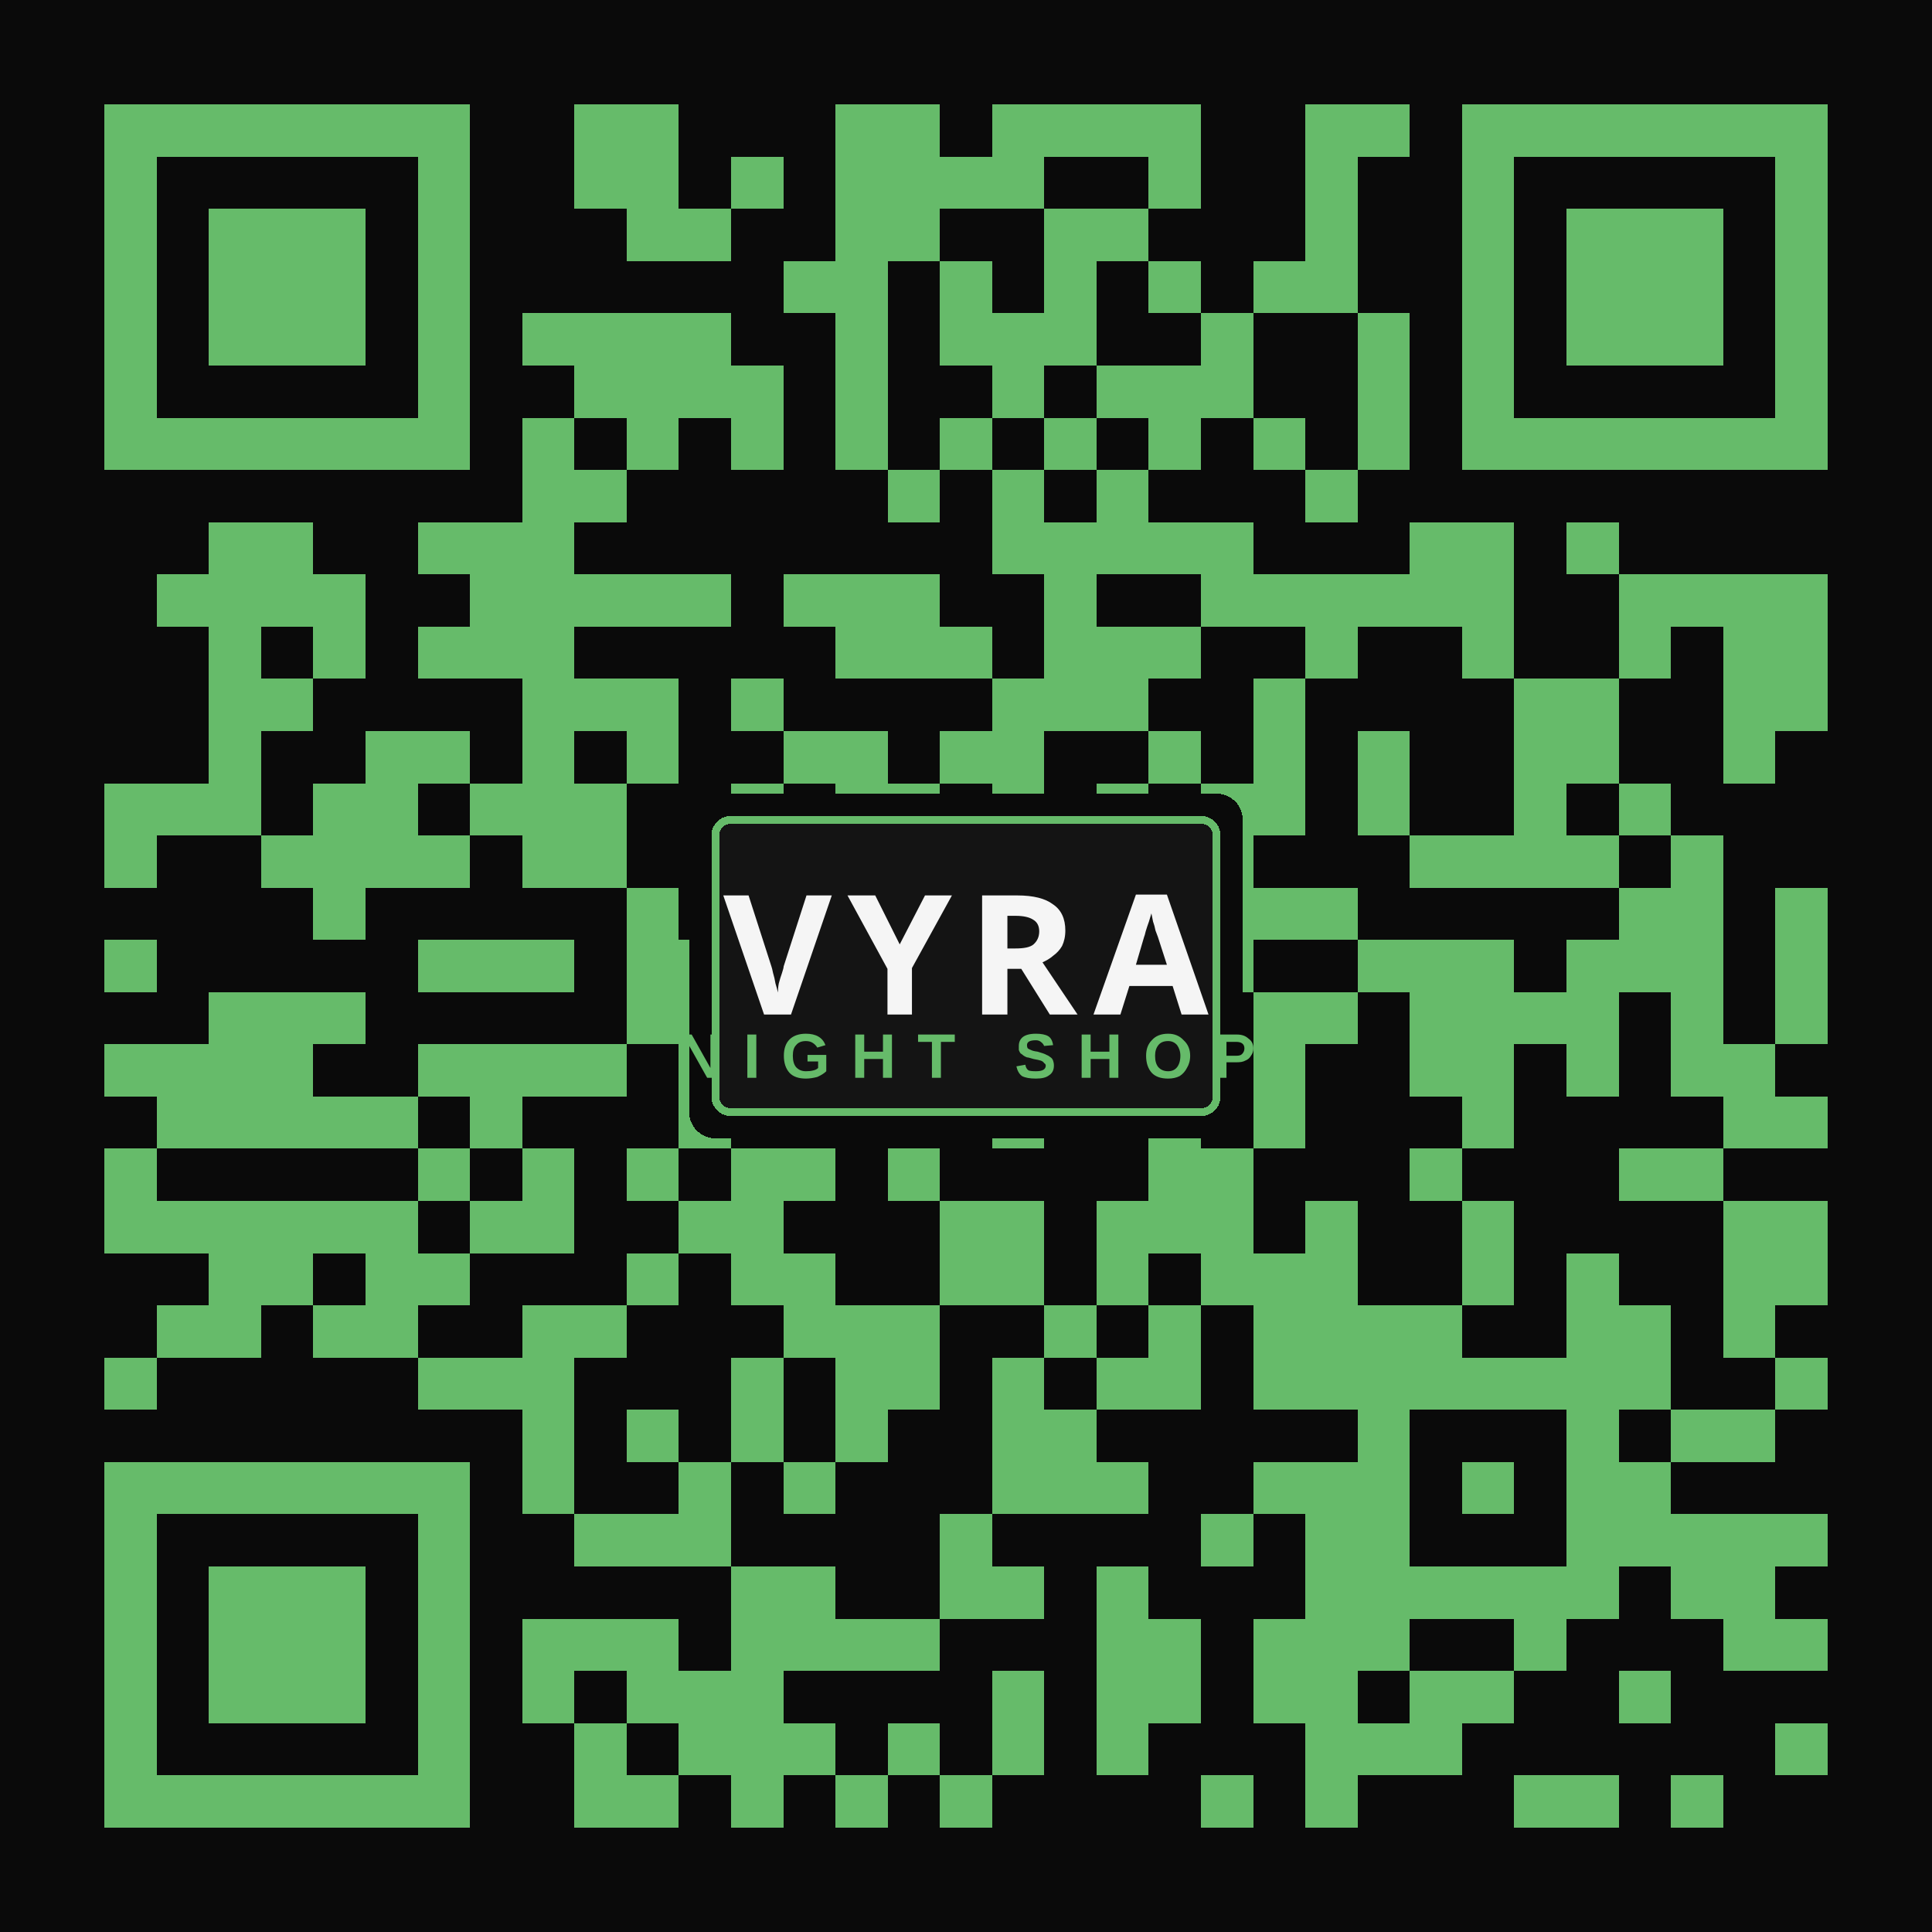
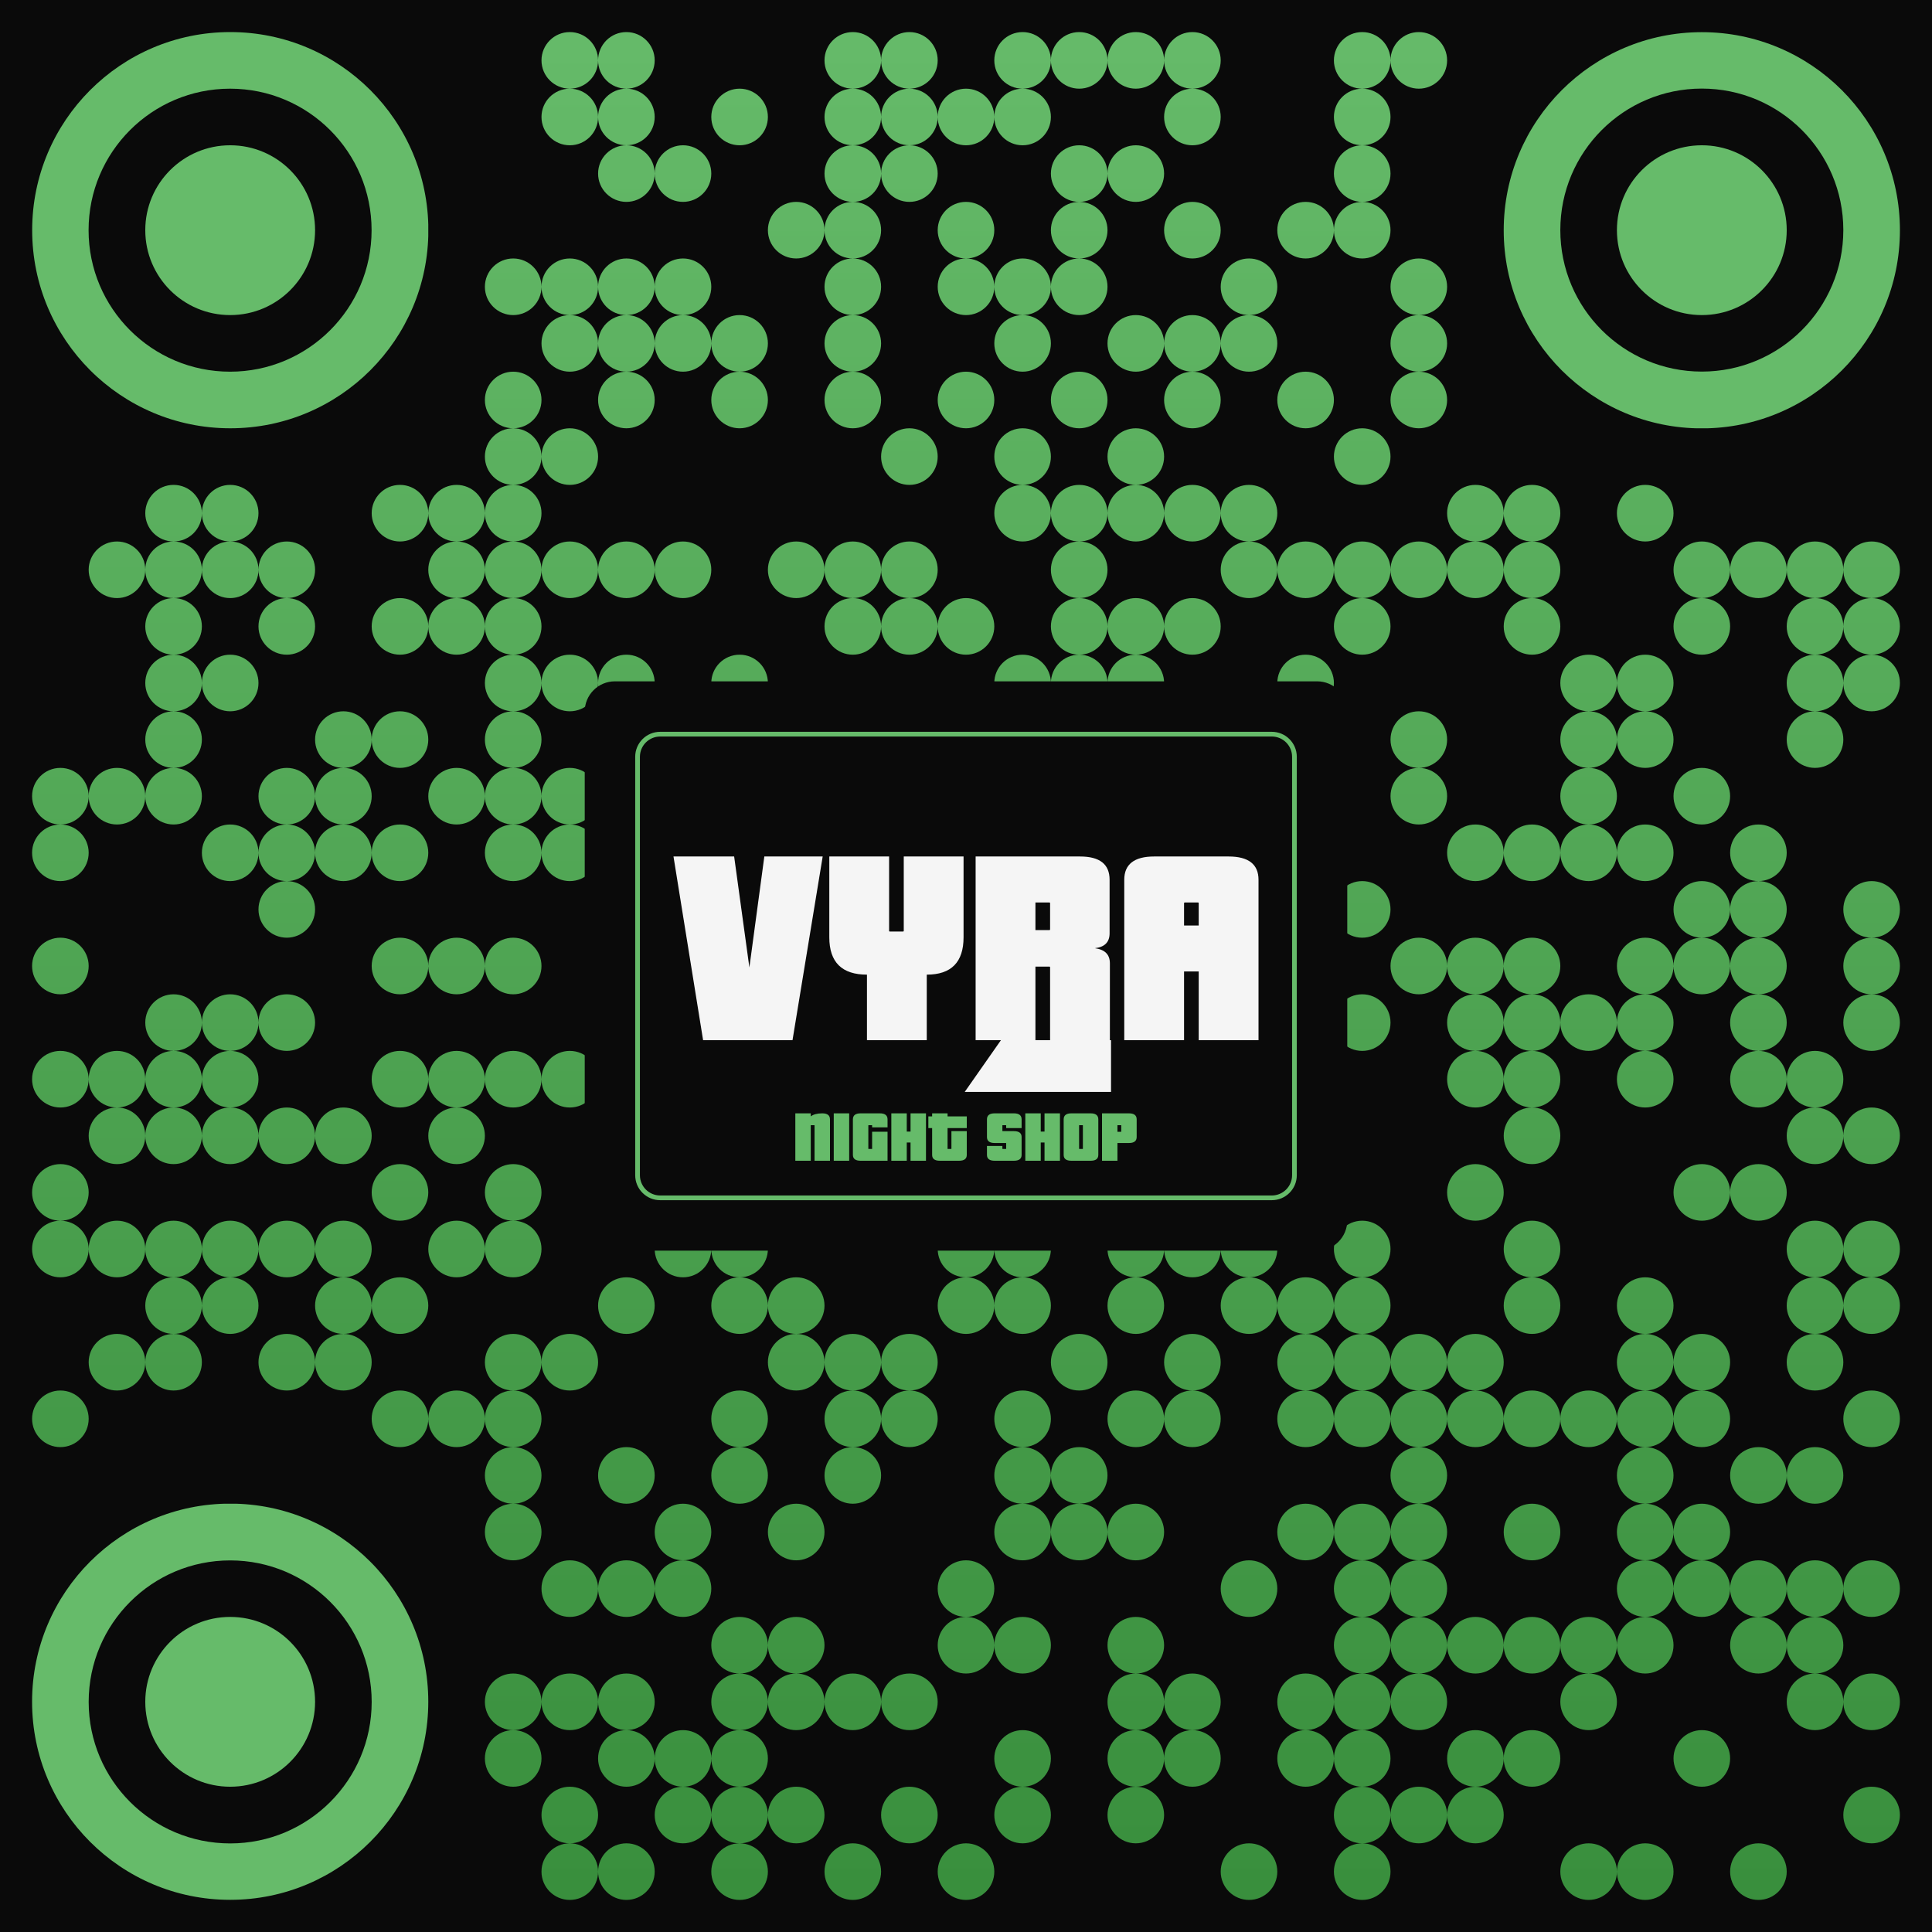
- <svg xmlns="http://www.w3.org/2000/svg" width="1024" height="1024" viewBox="0 0 37 37" shape-rendering="crispEdges">
-   <path fill="#0A0A0A" d="M0 0h37v37H0z" />
-   <path stroke="#66BB6A" d="M2 2.5h7m2 0h2m3 0h2m1 0h4m2 0h2m1 0h7M2 3.5h1m5 0h1m2 0h2m1 0h1m1 0h4m2 0h1m2 0h1m2 0h1m5 0h1M2 4.5h1m1 0h3m1 0h1m3 0h2m2 0h2m2 0h2m3 0h1m2 0h1m1 0h3m1 0h1M2 5.5h1m1 0h3m1 0h1m6 0h2m1 0h1m1 0h1m1 0h1m1 0h2m2 0h1m1 0h3m1 0h1M2 6.5h1m1 0h3m1 0h1m1 0h4m2 0h1m1 0h3m2 0h1m2 0h1m1 0h1m1 0h3m1 0h1M2 7.5h1m5 0h1m2 0h4m1 0h1m2 0h1m1 0h3m2 0h1m1 0h1m5 0h1M2 8.5h7m1 0h1m1 0h1m1 0h1m1 0h1m1 0h1m1 0h1m1 0h1m1 0h1m1 0h1m1 0h7M10 9.5h2m5 0h1m1 0h1m1 0h1m3 0h1M4 10.5h2m2 0h3m8 0h5m3 0h2m1 0h1M3 11.5h4m2 0h5m1 0h3m2 0h1m2 0h6m2 0h4M4 12.5h1m1 0h1m1 0h3m5 0h3m1 0h3m2 0h1m2 0h1m2 0h1m1 0h2M4 13.5h2m4 0h3m1 0h1m4 0h3m2 0h1m4 0h2m2 0h2M4 14.5h1m2 0h2m1 0h1m1 0h1m2 0h2m1 0h2m2 0h1m1 0h1m1 0h1m2 0h2m2 0h1M2 15.5h3m1 0h2m1 0h3m2 0h1m1 0h2m1 0h1m1 0h1m1 0h2m1 0h1m2 0h1m1 0h1M2 16.5h1m2 0h4m1 0h2m3 0h1m1 0h2m1 0h4m3 0h4m1 0h1M6 17.5h1m5 0h1m2 0h1m1 0h1m2 0h1m1 0h4m5 0h2m1 0h1M2 18.5h1m5 0h3m1 0h2m1 0h4m2 0h3m2 0h3m1 0h3m1 0h1M4 19.5h3m5 0h3m2 0h3m4 0h2m1 0h4m1 0h1m1 0h1M2 20.5h4m2 0h4m1 0h1m1 0h2m1 0h1m2 0h2m1 0h1m2 0h2m1 0h1m1 0h2M3 21.5h5m1 0h1m3 0h1m5 0h1m2 0h1m1 0h1m3 0h1m4 0h2M2 22.5h1m5 0h1m1 0h1m1 0h1m1 0h2m1 0h1m4 0h2m3 0h1m3 0h2M2 23.5h6m1 0h2m2 0h2m3 0h2m1 0h3m1 0h1m2 0h1m4 0h2M4 24.5h2m1 0h2m3 0h1m1 0h2m2 0h2m1 0h1m1 0h3m2 0h1m1 0h1m2 0h2M3 25.5h2m1 0h2m2 0h2m3 0h3m2 0h1m1 0h1m1 0h4m2 0h2m1 0h1M2 26.5h1m5 0h3m3 0h1m1 0h2m1 0h1m1 0h2m1 0h8m2 0h1M10 27.5h1m1 0h1m1 0h1m1 0h1m2 0h2m5 0h1m3 0h1m1 0h2M2 28.5h7m1 0h1m2 0h1m1 0h1m3 0h3m2 0h3m1 0h1m1 0h2M2 29.5h1m5 0h1m2 0h3m4 0h1m4 0h1m1 0h2m3 0h5M2 30.5h1m1 0h3m1 0h1m5 0h2m2 0h2m1 0h1m3 0h6m1 0h2M2 31.5h1m1 0h3m1 0h1m1 0h3m1 0h4m3 0h2m1 0h3m2 0h1m3 0h2M2 32.5h1m1 0h3m1 0h1m1 0h1m1 0h3m4 0h1m1 0h2m1 0h2m1 0h2m2 0h1M2 33.5h1m5 0h1m2 0h1m1 0h3m1 0h1m1 0h1m1 0h1m3 0h3m6 0h1M2 34.5h7m2 0h2m1 0h1m1 0h1m1 0h1m4 0h1m1 0h1m3 0h2m1 0h1" />
-   <rect x="13.2" y="15.2" width="10.6" height="6.6" rx="0.5" fill="#0A0A0A" />
-   <rect x="13.7" y="15.7" width="9.6" height="5.6" rx="0.3" fill="#141414" stroke="#66BB6A" stroke-width="0.15" />
-   <text x="18.5" y="18.3" text-anchor="middle" dominant-baseline="middle" font-family="Arial Black, Impact, sans-serif" font-weight="900" font-size="3.2" fill="#F5F5F5" letter-spacing="0.3">VYRA</text>
-   <text x="18.5" y="20.3" text-anchor="middle" dominant-baseline="middle" font-family="Arial, sans-serif" font-weight="700" font-size="1.2" fill="#66BB6A" letter-spacing="0.4">NIGHT SHOP</text>
+ <svg xmlns="http://www.w3.org/2000/svg" width="1024" height="1024" viewBox="0 0 1024 1024">
+   <defs>
+     <clipPath id="clip-path-background-color-0">
+       <rect x="0" y="0" width="1024" height="1024" />
+     </clipPath>
+     <clipPath id="clip-path-dot-color-0">
+       <circle cx="302" cy="32" r="15" transform="rotate(0,302,32)" />
+       <circle cx="332" cy="32" r="15" transform="rotate(0,332,32)" />
+       <circle cx="452" cy="32" r="15" transform="rotate(0,452,32)" />
+       <circle cx="482" cy="32" r="15" transform="rotate(0,482,32)" />
+       <circle cx="542" cy="32" r="15" transform="rotate(0,542,32)" />
+       <circle cx="572" cy="32" r="15" transform="rotate(0,572,32)" />
+       <circle cx="602" cy="32" r="15" transform="rotate(0,602,32)" />
+       <circle cx="632" cy="32" r="15" transform="rotate(0,632,32)" />
+       <circle cx="722" cy="32" r="15" transform="rotate(0,722,32)" />
+       <circle cx="752" cy="32" r="15" transform="rotate(0,752,32)" />
+       <circle cx="302" cy="62" r="15" transform="rotate(0,302,62)" />
+       <circle cx="332" cy="62" r="15" transform="rotate(0,332,62)" />
+       <circle cx="392" cy="62" r="15" transform="rotate(0,392,62)" />
+       <circle cx="452" cy="62" r="15" transform="rotate(0,452,62)" />
+       <circle cx="482" cy="62" r="15" transform="rotate(0,482,62)" />
+       <circle cx="512" cy="62" r="15" transform="rotate(0,512,62)" />
+       <circle cx="542" cy="62" r="15" transform="rotate(0,542,62)" />
+       <circle cx="632" cy="62" r="15" transform="rotate(0,632,62)" />
+       <circle cx="722" cy="62" r="15" transform="rotate(0,722,62)" />
+       <circle cx="332" cy="92" r="15" transform="rotate(0,332,92)" />
+       <circle cx="362" cy="92" r="15" transform="rotate(0,362,92)" />
+       <circle cx="452" cy="92" r="15" transform="rotate(0,452,92)" />
+       <circle cx="482" cy="92" r="15" transform="rotate(0,482,92)" />
+       <circle cx="572" cy="92" r="15" transform="rotate(0,572,92)" />
+       <circle cx="602" cy="92" r="15" transform="rotate(0,602,92)" />
+       <circle cx="722" cy="92" r="15" transform="rotate(0,722,92)" />
+       <circle cx="422" cy="122" r="15" transform="rotate(0,422,122)" />
+       <circle cx="452" cy="122" r="15" transform="rotate(0,452,122)" />
+       <circle cx="512" cy="122" r="15" transform="rotate(0,512,122)" />
+       <circle cx="572" cy="122" r="15" transform="rotate(0,572,122)" />
+       <circle cx="632" cy="122" r="15" transform="rotate(0,632,122)" />
+       <circle cx="692" cy="122" r="15" transform="rotate(0,692,122)" />
+       <circle cx="722" cy="122" r="15" transform="rotate(0,722,122)" />
+       <circle cx="272" cy="152" r="15" transform="rotate(0,272,152)" />
+       <circle cx="302" cy="152" r="15" transform="rotate(0,302,152)" />
+       <circle cx="332" cy="152" r="15" transform="rotate(0,332,152)" />
+       <circle cx="362" cy="152" r="15" transform="rotate(0,362,152)" />
+       <circle cx="452" cy="152" r="15" transform="rotate(0,452,152)" />
+       <circle cx="512" cy="152" r="15" transform="rotate(0,512,152)" />
+       <circle cx="542" cy="152" r="15" transform="rotate(0,542,152)" />
+       <circle cx="572" cy="152" r="15" transform="rotate(0,572,152)" />
+       <circle cx="662" cy="152" r="15" transform="rotate(0,662,152)" />
+       <circle cx="752" cy="152" r="15" transform="rotate(0,752,152)" />
+       <circle cx="302" cy="182" r="15" transform="rotate(0,302,182)" />
+       <circle cx="332" cy="182" r="15" transform="rotate(0,332,182)" />
+       <circle cx="362" cy="182" r="15" transform="rotate(0,362,182)" />
+       <circle cx="392" cy="182" r="15" transform="rotate(0,392,182)" />
+       <circle cx="452" cy="182" r="15" transform="rotate(0,452,182)" />
+       <circle cx="542" cy="182" r="15" transform="rotate(0,542,182)" />
+       <circle cx="602" cy="182" r="15" transform="rotate(0,602,182)" />
+       <circle cx="632" cy="182" r="15" transform="rotate(0,632,182)" />
+       <circle cx="662" cy="182" r="15" transform="rotate(0,662,182)" />
+       <circle cx="752" cy="182" r="15" transform="rotate(0,752,182)" />
+       <circle cx="272" cy="212" r="15" transform="rotate(0,272,212)" />
+       <circle cx="332" cy="212" r="15" transform="rotate(0,332,212)" />
+       <circle cx="392" cy="212" r="15" transform="rotate(0,392,212)" />
+       <circle cx="452" cy="212" r="15" transform="rotate(0,452,212)" />
+       <circle cx="512" cy="212" r="15" transform="rotate(0,512,212)" />
+       <circle cx="572" cy="212" r="15" transform="rotate(0,572,212)" />
+       <circle cx="632" cy="212" r="15" transform="rotate(0,632,212)" />
+       <circle cx="692" cy="212" r="15" transform="rotate(0,692,212)" />
+       <circle cx="752" cy="212" r="15" transform="rotate(0,752,212)" />
+       <circle cx="272" cy="242" r="15" transform="rotate(0,272,242)" />
+       <circle cx="302" cy="242" r="15" transform="rotate(0,302,242)" />
+       <circle cx="482" cy="242" r="15" transform="rotate(0,482,242)" />
+       <circle cx="542" cy="242" r="15" transform="rotate(0,542,242)" />
+       <circle cx="602" cy="242" r="15" transform="rotate(0,602,242)" />
+       <circle cx="722" cy="242" r="15" transform="rotate(0,722,242)" />
+       <circle cx="92" cy="272" r="15" transform="rotate(0,92,272)" />
+       <circle cx="122" cy="272" r="15" transform="rotate(0,122,272)" />
+       <circle cx="212" cy="272" r="15" transform="rotate(0,212,272)" />
+       <circle cx="242" cy="272" r="15" transform="rotate(0,242,272)" />
+       <circle cx="272" cy="272" r="15" transform="rotate(0,272,272)" />
+       <circle cx="542" cy="272" r="15" transform="rotate(0,542,272)" />
+       <circle cx="572" cy="272" r="15" transform="rotate(0,572,272)" />
+       <circle cx="602" cy="272" r="15" transform="rotate(0,602,272)" />
+       <circle cx="632" cy="272" r="15" transform="rotate(0,632,272)" />
+       <circle cx="662" cy="272" r="15" transform="rotate(0,662,272)" />
+       <circle cx="782" cy="272" r="15" transform="rotate(0,782,272)" />
+       <circle cx="812" cy="272" r="15" transform="rotate(0,812,272)" />
+       <circle cx="872" cy="272" r="15" transform="rotate(0,872,272)" />
+       <circle cx="62" cy="302" r="15" transform="rotate(0,62,302)" />
+       <circle cx="92" cy="302" r="15" transform="rotate(0,92,302)" />
+       <circle cx="122" cy="302" r="15" transform="rotate(0,122,302)" />
+       <circle cx="152" cy="302" r="15" transform="rotate(0,152,302)" />
+       <circle cx="242" cy="302" r="15" transform="rotate(0,242,302)" />
+       <circle cx="272" cy="302" r="15" transform="rotate(0,272,302)" />
+       <circle cx="302" cy="302" r="15" transform="rotate(0,302,302)" />
+       <circle cx="332" cy="302" r="15" transform="rotate(0,332,302)" />
+       <circle cx="362" cy="302" r="15" transform="rotate(0,362,302)" />
+       <circle cx="422" cy="302" r="15" transform="rotate(0,422,302)" />
+       <circle cx="452" cy="302" r="15" transform="rotate(0,452,302)" />
+       <circle cx="482" cy="302" r="15" transform="rotate(0,482,302)" />
+       <circle cx="572" cy="302" r="15" transform="rotate(0,572,302)" />
+       <circle cx="662" cy="302" r="15" transform="rotate(0,662,302)" />
+       <circle cx="692" cy="302" r="15" transform="rotate(0,692,302)" />
+       <circle cx="722" cy="302" r="15" transform="rotate(0,722,302)" />
+       <circle cx="752" cy="302" r="15" transform="rotate(0,752,302)" />
+       <circle cx="782" cy="302" r="15" transform="rotate(0,782,302)" />
+       <circle cx="812" cy="302" r="15" transform="rotate(0,812,302)" />
+       <circle cx="902" cy="302" r="15" transform="rotate(0,902,302)" />
+       <circle cx="932" cy="302" r="15" transform="rotate(0,932,302)" />
+       <circle cx="962" cy="302" r="15" transform="rotate(0,962,302)" />
+       <circle cx="992" cy="302" r="15" transform="rotate(0,992,302)" />
+       <circle cx="92" cy="332" r="15" transform="rotate(0,92,332)" />
+       <circle cx="152" cy="332" r="15" transform="rotate(0,152,332)" />
+       <circle cx="212" cy="332" r="15" transform="rotate(0,212,332)" />
+       <circle cx="242" cy="332" r="15" transform="rotate(0,242,332)" />
+       <circle cx="272" cy="332" r="15" transform="rotate(0,272,332)" />
+       <circle cx="452" cy="332" r="15" transform="rotate(0,452,332)" />
+       <circle cx="482" cy="332" r="15" transform="rotate(0,482,332)" />
+       <circle cx="512" cy="332" r="15" transform="rotate(0,512,332)" />
+       <circle cx="572" cy="332" r="15" transform="rotate(0,572,332)" />
+       <circle cx="602" cy="332" r="15" transform="rotate(0,602,332)" />
+       <circle cx="632" cy="332" r="15" transform="rotate(0,632,332)" />
+       <circle cx="722" cy="332" r="15" transform="rotate(0,722,332)" />
+       <circle cx="812" cy="332" r="15" transform="rotate(0,812,332)" />
+       <circle cx="902" cy="332" r="15" transform="rotate(0,902,332)" />
+       <circle cx="962" cy="332" r="15" transform="rotate(0,962,332)" />
+       <circle cx="992" cy="332" r="15" transform="rotate(0,992,332)" />
+       <circle cx="92" cy="362" r="15" transform="rotate(0,92,362)" />
+       <circle cx="122" cy="362" r="15" transform="rotate(0,122,362)" />
+       <circle cx="272" cy="362" r="15" transform="rotate(0,272,362)" />
+       <circle cx="302" cy="362" r="15" transform="rotate(0,302,362)" />
+       <circle cx="332" cy="362" r="15" transform="rotate(0,332,362)" />
+       <circle cx="392" cy="362" r="15" transform="rotate(0,392,362)" />
+       <circle cx="542" cy="362" r="15" transform="rotate(0,542,362)" />
+       <circle cx="572" cy="362" r="15" transform="rotate(0,572,362)" />
+       <circle cx="602" cy="362" r="15" transform="rotate(0,602,362)" />
+       <circle cx="692" cy="362" r="15" transform="rotate(0,692,362)" />
+       <circle cx="842" cy="362" r="15" transform="rotate(0,842,362)" />
+       <circle cx="872" cy="362" r="15" transform="rotate(0,872,362)" />
+       <circle cx="962" cy="362" r="15" transform="rotate(0,962,362)" />
+       <circle cx="992" cy="362" r="15" transform="rotate(0,992,362)" />
+       <circle cx="92" cy="392" r="15" transform="rotate(0,92,392)" />
+       <circle cx="182" cy="392" r="15" transform="rotate(0,182,392)" />
+       <circle cx="212" cy="392" r="15" transform="rotate(0,212,392)" />
+       <circle cx="272" cy="392" r="15" transform="rotate(0,272,392)" />
+       <circle cx="332" cy="392" r="15" transform="rotate(0,332,392)" />
+       <circle cx="422" cy="392" r="15" transform="rotate(0,422,392)" />
+       <circle cx="452" cy="392" r="15" transform="rotate(0,452,392)" />
+       <circle cx="512" cy="392" r="15" transform="rotate(0,512,392)" />
+       <circle cx="542" cy="392" r="15" transform="rotate(0,542,392)" />
+       <circle cx="632" cy="392" r="15" transform="rotate(0,632,392)" />
+       <circle cx="692" cy="392" r="15" transform="rotate(0,692,392)" />
+       <circle cx="752" cy="392" r="15" transform="rotate(0,752,392)" />
+       <circle cx="842" cy="392" r="15" transform="rotate(0,842,392)" />
+       <circle cx="872" cy="392" r="15" transform="rotate(0,872,392)" />
+       <circle cx="962" cy="392" r="15" transform="rotate(0,962,392)" />
+       <circle cx="32" cy="422" r="15" transform="rotate(0,32,422)" />
+       <circle cx="62" cy="422" r="15" transform="rotate(0,62,422)" />
+       <circle cx="92" cy="422" r="15" transform="rotate(0,92,422)" />
+       <circle cx="152" cy="422" r="15" transform="rotate(0,152,422)" />
+       <circle cx="182" cy="422" r="15" transform="rotate(0,182,422)" />
+       <circle cx="242" cy="422" r="15" transform="rotate(0,242,422)" />
+       <circle cx="272" cy="422" r="15" transform="rotate(0,272,422)" />
+       <circle cx="302" cy="422" r="15" transform="rotate(0,302,422)" />
+       <circle cx="392" cy="422" r="15" transform="rotate(0,392,422)" />
+       <circle cx="452" cy="422" r="15" transform="rotate(0,452,422)" />
+       <circle cx="482" cy="422" r="15" transform="rotate(0,482,422)" />
+       <circle cx="542" cy="422" r="15" transform="rotate(0,542,422)" />
+       <circle cx="602" cy="422" r="15" transform="rotate(0,602,422)" />
+       <circle cx="662" cy="422" r="15" transform="rotate(0,662,422)" />
+       <circle cx="692" cy="422" r="15" transform="rotate(0,692,422)" />
+       <circle cx="752" cy="422" r="15" transform="rotate(0,752,422)" />
+       <circle cx="842" cy="422" r="15" transform="rotate(0,842,422)" />
+       <circle cx="902" cy="422" r="15" transform="rotate(0,902,422)" />
+       <circle cx="32" cy="452" r="15" transform="rotate(0,32,452)" />
+       <circle cx="122" cy="452" r="15" transform="rotate(0,122,452)" />
+       <circle cx="152" cy="452" r="15" transform="rotate(0,152,452)" />
+       <circle cx="182" cy="452" r="15" transform="rotate(0,182,452)" />
+       <circle cx="212" cy="452" r="15" transform="rotate(0,212,452)" />
+       <circle cx="272" cy="452" r="15" transform="rotate(0,272,452)" />
+       <circle cx="302" cy="452" r="15" transform="rotate(0,302,452)" />
+       <circle cx="422" cy="452" r="15" transform="rotate(0,422,452)" />
+       <circle cx="482" cy="452" r="15" transform="rotate(0,482,452)" />
+       <circle cx="512" cy="452" r="15" transform="rotate(0,512,452)" />
+       <circle cx="572" cy="452" r="15" transform="rotate(0,572,452)" />
+       <circle cx="602" cy="452" r="15" transform="rotate(0,602,452)" />
+       <circle cx="632" cy="452" r="15" transform="rotate(0,632,452)" />
+       <circle cx="662" cy="452" r="15" transform="rotate(0,662,452)" />
+       <circle cx="782" cy="452" r="15" transform="rotate(0,782,452)" />
+       <circle cx="812" cy="452" r="15" transform="rotate(0,812,452)" />
+       <circle cx="842" cy="452" r="15" transform="rotate(0,842,452)" />
+       <circle cx="872" cy="452" r="15" transform="rotate(0,872,452)" />
+       <circle cx="932" cy="452" r="15" transform="rotate(0,932,452)" />
+       <circle cx="152" cy="482" r="15" transform="rotate(0,152,482)" />
+       <circle cx="332" cy="482" r="15" transform="rotate(0,332,482)" />
+       <circle cx="422" cy="482" r="15" transform="rotate(0,422,482)" />
+       <circle cx="482" cy="482" r="15" transform="rotate(0,482,482)" />
+       <circle cx="572" cy="482" r="15" transform="rotate(0,572,482)" />
+       <circle cx="632" cy="482" r="15" transform="rotate(0,632,482)" />
+       <circle cx="662" cy="482" r="15" transform="rotate(0,662,482)" />
+       <circle cx="692" cy="482" r="15" transform="rotate(0,692,482)" />
+       <circle cx="722" cy="482" r="15" transform="rotate(0,722,482)" />
+       <circle cx="902" cy="482" r="15" transform="rotate(0,902,482)" />
+       <circle cx="932" cy="482" r="15" transform="rotate(0,932,482)" />
+       <circle cx="992" cy="482" r="15" transform="rotate(0,992,482)" />
+       <circle cx="32" cy="512" r="15" transform="rotate(0,32,512)" />
+       <circle cx="212" cy="512" r="15" transform="rotate(0,212,512)" />
+       <circle cx="242" cy="512" r="15" transform="rotate(0,242,512)" />
+       <circle cx="272" cy="512" r="15" transform="rotate(0,272,512)" />
+       <circle cx="332" cy="512" r="15" transform="rotate(0,332,512)" />
+       <circle cx="362" cy="512" r="15" transform="rotate(0,362,512)" />
+       <circle cx="422" cy="512" r="15" transform="rotate(0,422,512)" />
+       <circle cx="452" cy="512" r="15" transform="rotate(0,452,512)" />
+       <circle cx="482" cy="512" r="15" transform="rotate(0,482,512)" />
+       <circle cx="512" cy="512" r="15" transform="rotate(0,512,512)" />
+       <circle cx="602" cy="512" r="15" transform="rotate(0,602,512)" />
+       <circle cx="632" cy="512" r="15" transform="rotate(0,632,512)" />
+       <circle cx="662" cy="512" r="15" transform="rotate(0,662,512)" />
+       <circle cx="752" cy="512" r="15" transform="rotate(0,752,512)" />
+       <circle cx="782" cy="512" r="15" transform="rotate(0,782,512)" />
+       <circle cx="812" cy="512" r="15" transform="rotate(0,812,512)" />
+       <circle cx="872" cy="512" r="15" transform="rotate(0,872,512)" />
+       <circle cx="902" cy="512" r="15" transform="rotate(0,902,512)" />
+       <circle cx="932" cy="512" r="15" transform="rotate(0,932,512)" />
+       <circle cx="992" cy="512" r="15" transform="rotate(0,992,512)" />
+       <circle cx="92" cy="542" r="15" transform="rotate(0,92,542)" />
+       <circle cx="122" cy="542" r="15" transform="rotate(0,122,542)" />
+       <circle cx="152" cy="542" r="15" transform="rotate(0,152,542)" />
+       <circle cx="332" cy="542" r="15" transform="rotate(0,332,542)" />
+       <circle cx="362" cy="542" r="15" transform="rotate(0,362,542)" />
+       <circle cx="392" cy="542" r="15" transform="rotate(0,392,542)" />
+       <circle cx="482" cy="542" r="15" transform="rotate(0,482,542)" />
+       <circle cx="512" cy="542" r="15" transform="rotate(0,512,542)" />
+       <circle cx="542" cy="542" r="15" transform="rotate(0,542,542)" />
+       <circle cx="692" cy="542" r="15" transform="rotate(0,692,542)" />
+       <circle cx="722" cy="542" r="15" transform="rotate(0,722,542)" />
+       <circle cx="782" cy="542" r="15" transform="rotate(0,782,542)" />
+       <circle cx="812" cy="542" r="15" transform="rotate(0,812,542)" />
+       <circle cx="842" cy="542" r="15" transform="rotate(0,842,542)" />
+       <circle cx="872" cy="542" r="15" transform="rotate(0,872,542)" />
+       <circle cx="932" cy="542" r="15" transform="rotate(0,932,542)" />
+       <circle cx="992" cy="542" r="15" transform="rotate(0,992,542)" />
+       <circle cx="32" cy="572" r="15" transform="rotate(0,32,572)" />
+       <circle cx="62" cy="572" r="15" transform="rotate(0,62,572)" />
+       <circle cx="92" cy="572" r="15" transform="rotate(0,92,572)" />
+       <circle cx="122" cy="572" r="15" transform="rotate(0,122,572)" />
+       <circle cx="212" cy="572" r="15" transform="rotate(0,212,572)" />
+       <circle cx="242" cy="572" r="15" transform="rotate(0,242,572)" />
+       <circle cx="272" cy="572" r="15" transform="rotate(0,272,572)" />
+       <circle cx="302" cy="572" r="15" transform="rotate(0,302,572)" />
+       <circle cx="362" cy="572" r="15" transform="rotate(0,362,572)" />
+       <circle cx="422" cy="572" r="15" transform="rotate(0,422,572)" />
+       <circle cx="452" cy="572" r="15" transform="rotate(0,452,572)" />
+       <circle cx="512" cy="572" r="15" transform="rotate(0,512,572)" />
+       <circle cx="602" cy="572" r="15" transform="rotate(0,602,572)" />
+       <circle cx="632" cy="572" r="15" transform="rotate(0,632,572)" />
+       <circle cx="692" cy="572" r="15" transform="rotate(0,692,572)" />
+       <circle cx="782" cy="572" r="15" transform="rotate(0,782,572)" />
+       <circle cx="812" cy="572" r="15" transform="rotate(0,812,572)" />
+       <circle cx="872" cy="572" r="15" transform="rotate(0,872,572)" />
+       <circle cx="932" cy="572" r="15" transform="rotate(0,932,572)" />
+       <circle cx="962" cy="572" r="15" transform="rotate(0,962,572)" />
+       <circle cx="62" cy="602" r="15" transform="rotate(0,62,602)" />
+       <circle cx="92" cy="602" r="15" transform="rotate(0,92,602)" />
+       <circle cx="122" cy="602" r="15" transform="rotate(0,122,602)" />
+       <circle cx="152" cy="602" r="15" transform="rotate(0,152,602)" />
+       <circle cx="182" cy="602" r="15" transform="rotate(0,182,602)" />
+       <circle cx="242" cy="602" r="15" transform="rotate(0,242,602)" />
+       <circle cx="362" cy="602" r="15" transform="rotate(0,362,602)" />
+       <circle cx="542" cy="602" r="15" transform="rotate(0,542,602)" />
+       <circle cx="632" cy="602" r="15" transform="rotate(0,632,602)" />
+       <circle cx="692" cy="602" r="15" transform="rotate(0,692,602)" />
+       <circle cx="812" cy="602" r="15" transform="rotate(0,812,602)" />
+       <circle cx="962" cy="602" r="15" transform="rotate(0,962,602)" />
+       <circle cx="992" cy="602" r="15" transform="rotate(0,992,602)" />
+       <circle cx="32" cy="632" r="15" transform="rotate(0,32,632)" />
+       <circle cx="212" cy="632" r="15" transform="rotate(0,212,632)" />
+       <circle cx="272" cy="632" r="15" transform="rotate(0,272,632)" />
+       <circle cx="332" cy="632" r="15" transform="rotate(0,332,632)" />
+       <circle cx="392" cy="632" r="15" transform="rotate(0,392,632)" />
+       <circle cx="422" cy="632" r="15" transform="rotate(0,422,632)" />
+       <circle cx="482" cy="632" r="15" transform="rotate(0,482,632)" />
+       <circle cx="632" cy="632" r="15" transform="rotate(0,632,632)" />
+       <circle cx="662" cy="632" r="15" transform="rotate(0,662,632)" />
+       <circle cx="782" cy="632" r="15" transform="rotate(0,782,632)" />
+       <circle cx="902" cy="632" r="15" transform="rotate(0,902,632)" />
+       <circle cx="932" cy="632" r="15" transform="rotate(0,932,632)" />
+       <circle cx="32" cy="662" r="15" transform="rotate(0,32,662)" />
+       <circle cx="62" cy="662" r="15" transform="rotate(0,62,662)" />
+       <circle cx="92" cy="662" r="15" transform="rotate(0,92,662)" />
+       <circle cx="122" cy="662" r="15" transform="rotate(0,122,662)" />
+       <circle cx="152" cy="662" r="15" transform="rotate(0,152,662)" />
+       <circle cx="182" cy="662" r="15" transform="rotate(0,182,662)" />
+       <circle cx="242" cy="662" r="15" transform="rotate(0,242,662)" />
+       <circle cx="272" cy="662" r="15" transform="rotate(0,272,662)" />
+       <circle cx="362" cy="662" r="15" transform="rotate(0,362,662)" />
+       <circle cx="392" cy="662" r="15" transform="rotate(0,392,662)" />
+       <circle cx="512" cy="662" r="15" transform="rotate(0,512,662)" />
+       <circle cx="542" cy="662" r="15" transform="rotate(0,542,662)" />
+       <circle cx="602" cy="662" r="15" transform="rotate(0,602,662)" />
+       <circle cx="632" cy="662" r="15" transform="rotate(0,632,662)" />
+       <circle cx="662" cy="662" r="15" transform="rotate(0,662,662)" />
+       <circle cx="722" cy="662" r="15" transform="rotate(0,722,662)" />
+       <circle cx="812" cy="662" r="15" transform="rotate(0,812,662)" />
+       <circle cx="962" cy="662" r="15" transform="rotate(0,962,662)" />
+       <circle cx="992" cy="662" r="15" transform="rotate(0,992,662)" />
+       <circle cx="92" cy="692" r="15" transform="rotate(0,92,692)" />
+       <circle cx="122" cy="692" r="15" transform="rotate(0,122,692)" />
+       <circle cx="182" cy="692" r="15" transform="rotate(0,182,692)" />
+       <circle cx="212" cy="692" r="15" transform="rotate(0,212,692)" />
+       <circle cx="332" cy="692" r="15" transform="rotate(0,332,692)" />
+       <circle cx="392" cy="692" r="15" transform="rotate(0,392,692)" />
+       <circle cx="422" cy="692" r="15" transform="rotate(0,422,692)" />
+       <circle cx="512" cy="692" r="15" transform="rotate(0,512,692)" />
+       <circle cx="542" cy="692" r="15" transform="rotate(0,542,692)" />
+       <circle cx="602" cy="692" r="15" transform="rotate(0,602,692)" />
+       <circle cx="662" cy="692" r="15" transform="rotate(0,662,692)" />
+       <circle cx="692" cy="692" r="15" transform="rotate(0,692,692)" />
+       <circle cx="722" cy="692" r="15" transform="rotate(0,722,692)" />
+       <circle cx="812" cy="692" r="15" transform="rotate(0,812,692)" />
+       <circle cx="872" cy="692" r="15" transform="rotate(0,872,692)" />
+       <circle cx="962" cy="692" r="15" transform="rotate(0,962,692)" />
+       <circle cx="992" cy="692" r="15" transform="rotate(0,992,692)" />
+       <circle cx="62" cy="722" r="15" transform="rotate(0,62,722)" />
+       <circle cx="92" cy="722" r="15" transform="rotate(0,92,722)" />
+       <circle cx="152" cy="722" r="15" transform="rotate(0,152,722)" />
+       <circle cx="182" cy="722" r="15" transform="rotate(0,182,722)" />
+       <circle cx="272" cy="722" r="15" transform="rotate(0,272,722)" />
+       <circle cx="302" cy="722" r="15" transform="rotate(0,302,722)" />
+       <circle cx="422" cy="722" r="15" transform="rotate(0,422,722)" />
+       <circle cx="452" cy="722" r="15" transform="rotate(0,452,722)" />
+       <circle cx="482" cy="722" r="15" transform="rotate(0,482,722)" />
+       <circle cx="572" cy="722" r="15" transform="rotate(0,572,722)" />
+       <circle cx="632" cy="722" r="15" transform="rotate(0,632,722)" />
+       <circle cx="692" cy="722" r="15" transform="rotate(0,692,722)" />
+       <circle cx="722" cy="722" r="15" transform="rotate(0,722,722)" />
+       <circle cx="752" cy="722" r="15" transform="rotate(0,752,722)" />
+       <circle cx="782" cy="722" r="15" transform="rotate(0,782,722)" />
+       <circle cx="872" cy="722" r="15" transform="rotate(0,872,722)" />
+       <circle cx="902" cy="722" r="15" transform="rotate(0,902,722)" />
+       <circle cx="962" cy="722" r="15" transform="rotate(0,962,722)" />
+       <circle cx="32" cy="752" r="15" transform="rotate(0,32,752)" />
+       <circle cx="212" cy="752" r="15" transform="rotate(0,212,752)" />
+       <circle cx="242" cy="752" r="15" transform="rotate(0,242,752)" />
+       <circle cx="272" cy="752" r="15" transform="rotate(0,272,752)" />
+       <circle cx="392" cy="752" r="15" transform="rotate(0,392,752)" />
+       <circle cx="452" cy="752" r="15" transform="rotate(0,452,752)" />
+       <circle cx="482" cy="752" r="15" transform="rotate(0,482,752)" />
+       <circle cx="542" cy="752" r="15" transform="rotate(0,542,752)" />
+       <circle cx="602" cy="752" r="15" transform="rotate(0,602,752)" />
+       <circle cx="632" cy="752" r="15" transform="rotate(0,632,752)" />
+       <circle cx="692" cy="752" r="15" transform="rotate(0,692,752)" />
+       <circle cx="722" cy="752" r="15" transform="rotate(0,722,752)" />
+       <circle cx="752" cy="752" r="15" transform="rotate(0,752,752)" />
+       <circle cx="782" cy="752" r="15" transform="rotate(0,782,752)" />
+       <circle cx="812" cy="752" r="15" transform="rotate(0,812,752)" />
+       <circle cx="842" cy="752" r="15" transform="rotate(0,842,752)" />
+       <circle cx="872" cy="752" r="15" transform="rotate(0,872,752)" />
+       <circle cx="902" cy="752" r="15" transform="rotate(0,902,752)" />
+       <circle cx="992" cy="752" r="15" transform="rotate(0,992,752)" />
+       <circle cx="272" cy="782" r="15" transform="rotate(0,272,782)" />
+       <circle cx="332" cy="782" r="15" transform="rotate(0,332,782)" />
+       <circle cx="392" cy="782" r="15" transform="rotate(0,392,782)" />
+       <circle cx="452" cy="782" r="15" transform="rotate(0,452,782)" />
+       <circle cx="542" cy="782" r="15" transform="rotate(0,542,782)" />
+       <circle cx="572" cy="782" r="15" transform="rotate(0,572,782)" />
+       <circle cx="752" cy="782" r="15" transform="rotate(0,752,782)" />
+       <circle cx="872" cy="782" r="15" transform="rotate(0,872,782)" />
+       <circle cx="932" cy="782" r="15" transform="rotate(0,932,782)" />
+       <circle cx="962" cy="782" r="15" transform="rotate(0,962,782)" />
+       <circle cx="272" cy="812" r="15" transform="rotate(0,272,812)" />
+       <circle cx="362" cy="812" r="15" transform="rotate(0,362,812)" />
+       <circle cx="422" cy="812" r="15" transform="rotate(0,422,812)" />
+       <circle cx="542" cy="812" r="15" transform="rotate(0,542,812)" />
+       <circle cx="572" cy="812" r="15" transform="rotate(0,572,812)" />
+       <circle cx="602" cy="812" r="15" transform="rotate(0,602,812)" />
+       <circle cx="692" cy="812" r="15" transform="rotate(0,692,812)" />
+       <circle cx="722" cy="812" r="15" transform="rotate(0,722,812)" />
+       <circle cx="752" cy="812" r="15" transform="rotate(0,752,812)" />
+       <circle cx="812" cy="812" r="15" transform="rotate(0,812,812)" />
+       <circle cx="872" cy="812" r="15" transform="rotate(0,872,812)" />
+       <circle cx="902" cy="812" r="15" transform="rotate(0,902,812)" />
+       <circle cx="302" cy="842" r="15" transform="rotate(0,302,842)" />
+       <circle cx="332" cy="842" r="15" transform="rotate(0,332,842)" />
+       <circle cx="362" cy="842" r="15" transform="rotate(0,362,842)" />
+       <circle cx="512" cy="842" r="15" transform="rotate(0,512,842)" />
+       <circle cx="662" cy="842" r="15" transform="rotate(0,662,842)" />
+       <circle cx="722" cy="842" r="15" transform="rotate(0,722,842)" />
+       <circle cx="752" cy="842" r="15" transform="rotate(0,752,842)" />
+       <circle cx="872" cy="842" r="15" transform="rotate(0,872,842)" />
+       <circle cx="902" cy="842" r="15" transform="rotate(0,902,842)" />
+       <circle cx="932" cy="842" r="15" transform="rotate(0,932,842)" />
+       <circle cx="962" cy="842" r="15" transform="rotate(0,962,842)" />
+       <circle cx="992" cy="842" r="15" transform="rotate(0,992,842)" />
+       <circle cx="392" cy="872" r="15" transform="rotate(0,392,872)" />
+       <circle cx="422" cy="872" r="15" transform="rotate(0,422,872)" />
+       <circle cx="512" cy="872" r="15" transform="rotate(0,512,872)" />
+       <circle cx="542" cy="872" r="15" transform="rotate(0,542,872)" />
+       <circle cx="602" cy="872" r="15" transform="rotate(0,602,872)" />
+       <circle cx="722" cy="872" r="15" transform="rotate(0,722,872)" />
+       <circle cx="752" cy="872" r="15" transform="rotate(0,752,872)" />
+       <circle cx="782" cy="872" r="15" transform="rotate(0,782,872)" />
+       <circle cx="812" cy="872" r="15" transform="rotate(0,812,872)" />
+       <circle cx="842" cy="872" r="15" transform="rotate(0,842,872)" />
+       <circle cx="872" cy="872" r="15" transform="rotate(0,872,872)" />
+       <circle cx="932" cy="872" r="15" transform="rotate(0,932,872)" />
+       <circle cx="962" cy="872" r="15" transform="rotate(0,962,872)" />
+       <circle cx="272" cy="902" r="15" transform="rotate(0,272,902)" />
+       <circle cx="302" cy="902" r="15" transform="rotate(0,302,902)" />
+       <circle cx="332" cy="902" r="15" transform="rotate(0,332,902)" />
+       <circle cx="392" cy="902" r="15" transform="rotate(0,392,902)" />
+       <circle cx="422" cy="902" r="15" transform="rotate(0,422,902)" />
+       <circle cx="452" cy="902" r="15" transform="rotate(0,452,902)" />
+       <circle cx="482" cy="902" r="15" transform="rotate(0,482,902)" />
+       <circle cx="602" cy="902" r="15" transform="rotate(0,602,902)" />
+       <circle cx="632" cy="902" r="15" transform="rotate(0,632,902)" />
+       <circle cx="692" cy="902" r="15" transform="rotate(0,692,902)" />
+       <circle cx="722" cy="902" r="15" transform="rotate(0,722,902)" />
+       <circle cx="752" cy="902" r="15" transform="rotate(0,752,902)" />
+       <circle cx="842" cy="902" r="15" transform="rotate(0,842,902)" />
+       <circle cx="962" cy="902" r="15" transform="rotate(0,962,902)" />
+       <circle cx="992" cy="902" r="15" transform="rotate(0,992,902)" />
+       <circle cx="272" cy="932" r="15" transform="rotate(0,272,932)" />
+       <circle cx="332" cy="932" r="15" transform="rotate(0,332,932)" />
+       <circle cx="362" cy="932" r="15" transform="rotate(0,362,932)" />
+       <circle cx="392" cy="932" r="15" transform="rotate(0,392,932)" />
+       <circle cx="542" cy="932" r="15" transform="rotate(0,542,932)" />
+       <circle cx="602" cy="932" r="15" transform="rotate(0,602,932)" />
+       <circle cx="632" cy="932" r="15" transform="rotate(0,632,932)" />
+       <circle cx="692" cy="932" r="15" transform="rotate(0,692,932)" />
+       <circle cx="722" cy="932" r="15" transform="rotate(0,722,932)" />
+       <circle cx="782" cy="932" r="15" transform="rotate(0,782,932)" />
+       <circle cx="812" cy="932" r="15" transform="rotate(0,812,932)" />
+       <circle cx="902" cy="932" r="15" transform="rotate(0,902,932)" />
+       <circle cx="302" cy="962" r="15" transform="rotate(0,302,962)" />
+       <circle cx="362" cy="962" r="15" transform="rotate(0,362,962)" />
+       <circle cx="392" cy="962" r="15" transform="rotate(0,392,962)" />
+       <circle cx="422" cy="962" r="15" transform="rotate(0,422,962)" />
+       <circle cx="482" cy="962" r="15" transform="rotate(0,482,962)" />
+       <circle cx="542" cy="962" r="15" transform="rotate(0,542,962)" />
+       <circle cx="602" cy="962" r="15" transform="rotate(0,602,962)" />
+       <circle cx="722" cy="962" r="15" transform="rotate(0,722,962)" />
+       <circle cx="752" cy="962" r="15" transform="rotate(0,752,962)" />
+       <circle cx="782" cy="962" r="15" transform="rotate(0,782,962)" />
+       <circle cx="992" cy="962" r="15" transform="rotate(0,992,962)" />
+       <circle cx="302" cy="992" r="15" transform="rotate(0,302,992)" />
+       <circle cx="332" cy="992" r="15" transform="rotate(0,332,992)" />
+       <circle cx="392" cy="992" r="15" transform="rotate(0,392,992)" />
+       <circle cx="452" cy="992" r="15" transform="rotate(0,452,992)" />
+       <circle cx="512" cy="992" r="15" transform="rotate(0,512,992)" />
+       <circle cx="662" cy="992" r="15" transform="rotate(0,662,992)" />
+       <circle cx="722" cy="992" r="15" transform="rotate(0,722,992)" />
+       <circle cx="842" cy="992" r="15" transform="rotate(0,842,992)" />
+       <circle cx="872" cy="992" r="15" transform="rotate(0,872,992)" />
+       <circle cx="932" cy="992" r="15" transform="rotate(0,932,992)" />
+     </clipPath>
+     <linearGradient id="dot-color-0" gradientUnits="userSpaceOnUse" x1="512" y1="0" x2="512" y2="1024">
+       <stop offset="0%" stop-color="#66BB6A" />
+       <stop offset="100%" stop-color="#388E3C" />
+     </linearGradient>
+     <clipPath id="clip-path-corners-square-color-0-0-0">
+       <path clip-rule="evenodd" d="M 122 17a 105 105 0 1 0 0.1 0zm 0 30a 75 75 0 1 1 -0.1 0Z" transform="rotate(0,122,122)" />
+     </clipPath>
+     <clipPath id="clip-path-corners-dot-color-0-0-0">
+       <circle cx="122" cy="122" r="45" transform="rotate(0,122,122)" />
+     </clipPath>
+     <clipPath id="clip-path-corners-square-color-1-0-0">
+       <path clip-rule="evenodd" d="M 902 17a 105 105 0 1 0 0.1 0zm 0 30a 75 75 0 1 1 -0.1 0Z" transform="rotate(90,902,122)" />
+     </clipPath>
+     <clipPath id="clip-path-corners-dot-color-1-0-0">
+       <circle cx="902" cy="122" r="45" transform="rotate(90,902,122)" />
+     </clipPath>
+     <clipPath id="clip-path-corners-square-color-0-1-0">
+       <path clip-rule="evenodd" d="M 122 797a 105 105 0 1 0 0.1 0zm 0 30a 75 75 0 1 1 -0.1 0Z" transform="rotate(-90,122,902)" />
+     </clipPath>
+     <clipPath id="clip-path-corners-dot-color-0-1-0">
+       <circle cx="122" cy="902" r="45" transform="rotate(-90,122,902)" />
+     </clipPath>
+   </defs>
+   <rect x="0" y="0" height="1024" width="1024" clip-path="url('#clip-path-background-color-0')" fill="#0A0A0A" />
+   <rect x="0" y="0" height="1024" width="1024" clip-path="url('#clip-path-dot-color-0')" fill="url('#dot-color-0')" />
+   <rect x="17" y="17" height="210" width="210" clip-path="url('#clip-path-corners-square-color-0-0-0')" fill="#66BB6A" />
+   <rect x="77" y="77" height="90" width="90" clip-path="url('#clip-path-corners-dot-color-0-0-0')" fill="#66BB6A" />
+   <rect x="797" y="17" height="210" width="210" clip-path="url('#clip-path-corners-square-color-1-0-0')" fill="#66BB6A" />
+   <rect x="857" y="77" height="90" width="90" clip-path="url('#clip-path-corners-dot-color-1-0-0')" fill="#66BB6A" />
+   <rect x="17" y="797" height="210" width="210" clip-path="url('#clip-path-corners-square-color-0-1-0')" fill="#66BB6A" />
+   <rect x="77" y="857" height="90" width="90" clip-path="url('#clip-path-corners-dot-color-0-1-0')" fill="#66BB6A" />
+   <rect x="309.92" y="361.12" width="404.16" height="301.76" fill="#0A0A0A" rx="16" />
+   <rect x="337.92" y="389.12" width="348.16" height="245.76" fill="#0A0A0A" stroke="#66BB6A" stroke-width="2.5" rx="12" />
+   <path d="M420.044 551.322L436.043 453.956L405.112 453.956L397.188 512.772L389.113 453.956L356.962 453.956L372.657 551.322ZM491.201 551.322L491.201 516.581C504.153 516.581 510.705 510.029 510.705 496.773L510.705 453.956L479.012 453.956L479.012 493.421C479.012 493.573 478.859 493.725 478.707 493.725L471.545 493.725C471.393 493.725 471.241 493.573 471.241 493.421L471.241 453.956L439.547 453.956L439.547 496.773C439.547 510.029 446.252 516.581 459.508 516.581L459.508 551.322ZM588.262 551.322L588.262 510.638C588.262 505.915 585.671 503.325 580.338 502.563C585.519 501.953 588.109 499.363 588.109 494.640L588.109 466.298C588.109 458.070 582.929 453.956 572.415 453.956L517.104 453.956L517.104 551.322L548.798 551.322L548.798 512.315L556.264 512.315C556.416 512.315 556.569 512.467 556.569 512.619L556.569 551.322ZM556.569 492.659C556.569 492.811 556.416 492.963 556.264 492.963L548.798 492.963L548.798 478.336L556.264 478.336C556.416 478.336 556.569 478.488 556.569 478.641ZM635.344 490.525L627.574 490.525L627.574 478.641C627.574 478.488 627.726 478.336 627.878 478.336L635.040 478.336C635.192 478.336 635.344 478.488 635.344 478.641ZM667.038 551.322L667.038 466.298C667.038 458.070 661.705 453.956 651.191 453.956L611.727 453.956C601.213 453.956 595.880 458.070 595.880 466.298L595.880 551.322L627.574 551.322L627.574 514.905L635.344 514.905L635.344 551.322Z" fill="#F5F5F5" />
+   <path d="M 530.513 551.322   L 588.871 551.322   L 588.871 578.748   L 511.314 578.748   Z" fill="#F5F5F5" />
+   <path d="M439.904 615.219L439.904 593.278C439.904 591.154 438.528 590.093 435.814 590.093C433.141 590.093 431.096 590.643 429.720 591.705L429.720 590.093L421.541 590.093L421.541 615.219L429.720 615.219L429.720 596.463C429.720 596.423 429.759 596.384 429.798 596.384L431.646 596.384C431.686 596.384 431.725 596.423 431.725 596.463L431.725 615.219ZM450.088 615.219L450.088 590.093L441.909 590.093L441.909 615.219ZM470.417 615.219L470.417 599.844L462.239 599.844L462.239 608.967L460.312 608.967C460.272 608.967 460.233 608.928 460.233 608.888L460.233 596.463C460.233 596.423 460.272 596.384 460.312 596.384L462.160 596.384C462.199 596.384 462.239 596.423 462.239 596.463L462.239 597.524L470.417 597.524L470.417 593.278C470.417 591.154 469.041 590.093 466.328 590.093L456.144 590.093C453.430 590.093 452.054 591.154 452.054 593.278L452.054 612.113C452.054 614.197 453.430 615.219 456.144 615.219ZM490.786 615.219L490.786 590.093L482.607 590.093L482.607 599.766L480.602 599.766L480.602 590.093L472.423 590.093L472.423 615.219L480.602 615.219L480.602 605.546L482.607 605.546L482.607 615.219ZM508.323 615.219C511.037 615.219 512.413 614.197 512.413 612.113L512.413 599.530L504.273 599.530L504.273 608.888C504.273 608.928 504.234 608.967 504.195 608.967L502.307 608.967C502.268 608.967 502.229 608.928 502.229 608.888L502.229 597.918L512.413 597.918L512.413 591.705L502.229 591.705L502.229 590.093L494.050 590.093L494.050 591.705L492.044 591.705L492.044 597.918L494.050 597.918L494.050 612.113C494.050 614.197 495.426 615.219 498.139 615.219ZM537.382 615.219C540.095 615.219 541.472 614.197 541.472 612.113L541.472 602.636C541.472 600.552 540.095 599.530 537.382 599.530L531.366 599.530C531.327 599.530 531.287 599.491 531.287 599.451L531.287 596.463C531.287 596.423 531.327 596.384 531.366 596.384L533.214 596.384C533.253 596.384 533.293 596.423 533.293 596.463L533.293 597.918L541.472 597.918L541.472 593.278C541.472 591.154 540.095 590.093 537.382 590.093L527.198 590.093C524.485 590.093 523.108 591.154 523.108 593.278L523.108 602.636C523.108 604.760 524.485 605.821 527.198 605.821L533.214 605.821C533.253 605.821 533.293 605.861 533.293 605.900L533.293 608.888C533.293 608.928 533.253 608.967 533.214 608.967L531.366 608.967C531.327 608.967 531.287 608.928 531.287 608.888L531.287 607.394L523.108 607.394L523.108 612.113C523.108 614.197 524.485 615.219 527.198 615.219ZM561.801 615.219L561.801 590.093L553.622 590.093L553.622 599.766L551.617 599.766L551.617 590.093L543.438 590.093L543.438 615.219L551.617 615.219L551.617 605.546L553.622 605.546L553.622 615.219ZM573.951 608.888C573.951 608.928 573.912 608.967 573.873 608.967L572.024 608.967C571.985 608.967 571.946 608.928 571.946 608.888L571.946 596.463C571.946 596.423 571.985 596.384 572.024 596.384L573.873 596.384C573.912 596.384 573.951 596.423 573.951 596.463ZM578.041 615.219C580.754 615.219 582.130 614.197 582.130 612.113L582.130 593.278C582.130 591.154 580.754 590.093 578.041 590.093L567.856 590.093C565.143 590.093 563.767 591.154 563.767 593.278L563.767 612.113C563.767 614.197 565.143 615.219 567.856 615.219ZM594.280 599.805C594.280 599.844 594.241 599.884 594.202 599.884L592.275 599.884L592.275 596.384L594.202 596.384C594.241 596.384 594.280 596.423 594.280 596.463ZM592.275 615.219L592.275 605.821L598.370 605.821C601.083 605.821 602.459 604.760 602.459 602.636L602.459 593.278C602.459 591.154 601.083 590.093 598.370 590.093L584.096 590.093L584.096 615.219Z" fill="#66BB6A" />
</svg>
